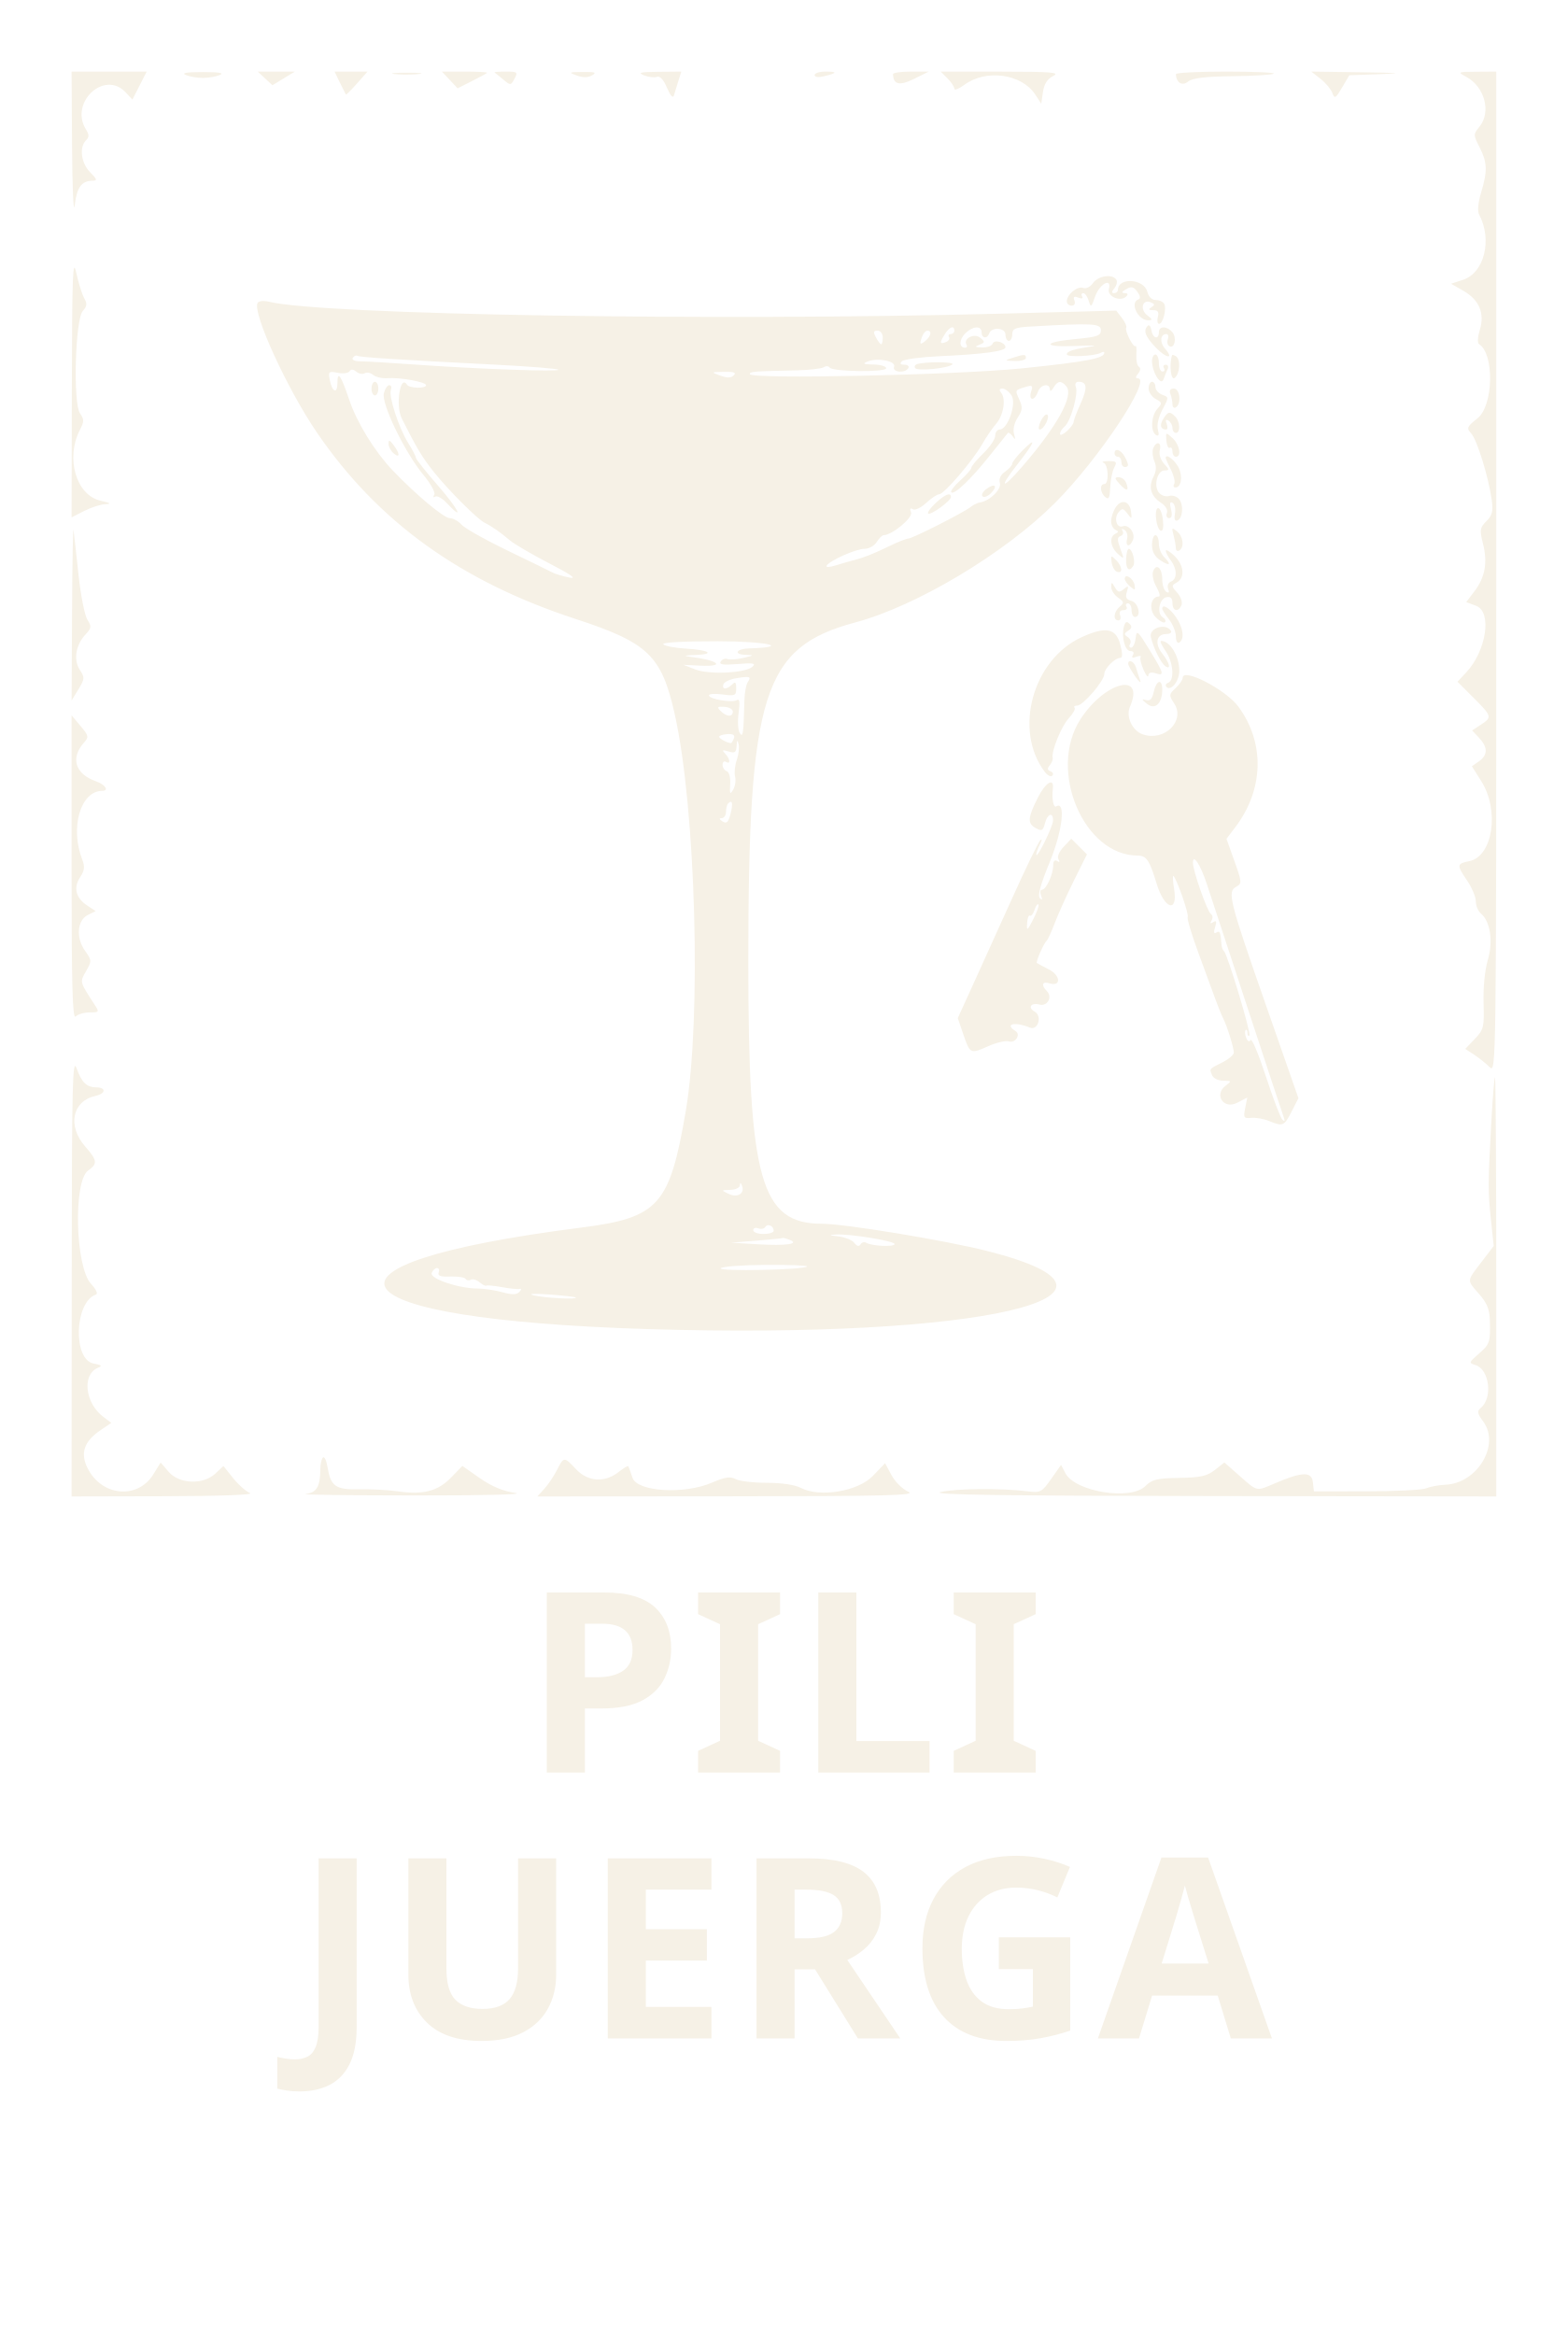
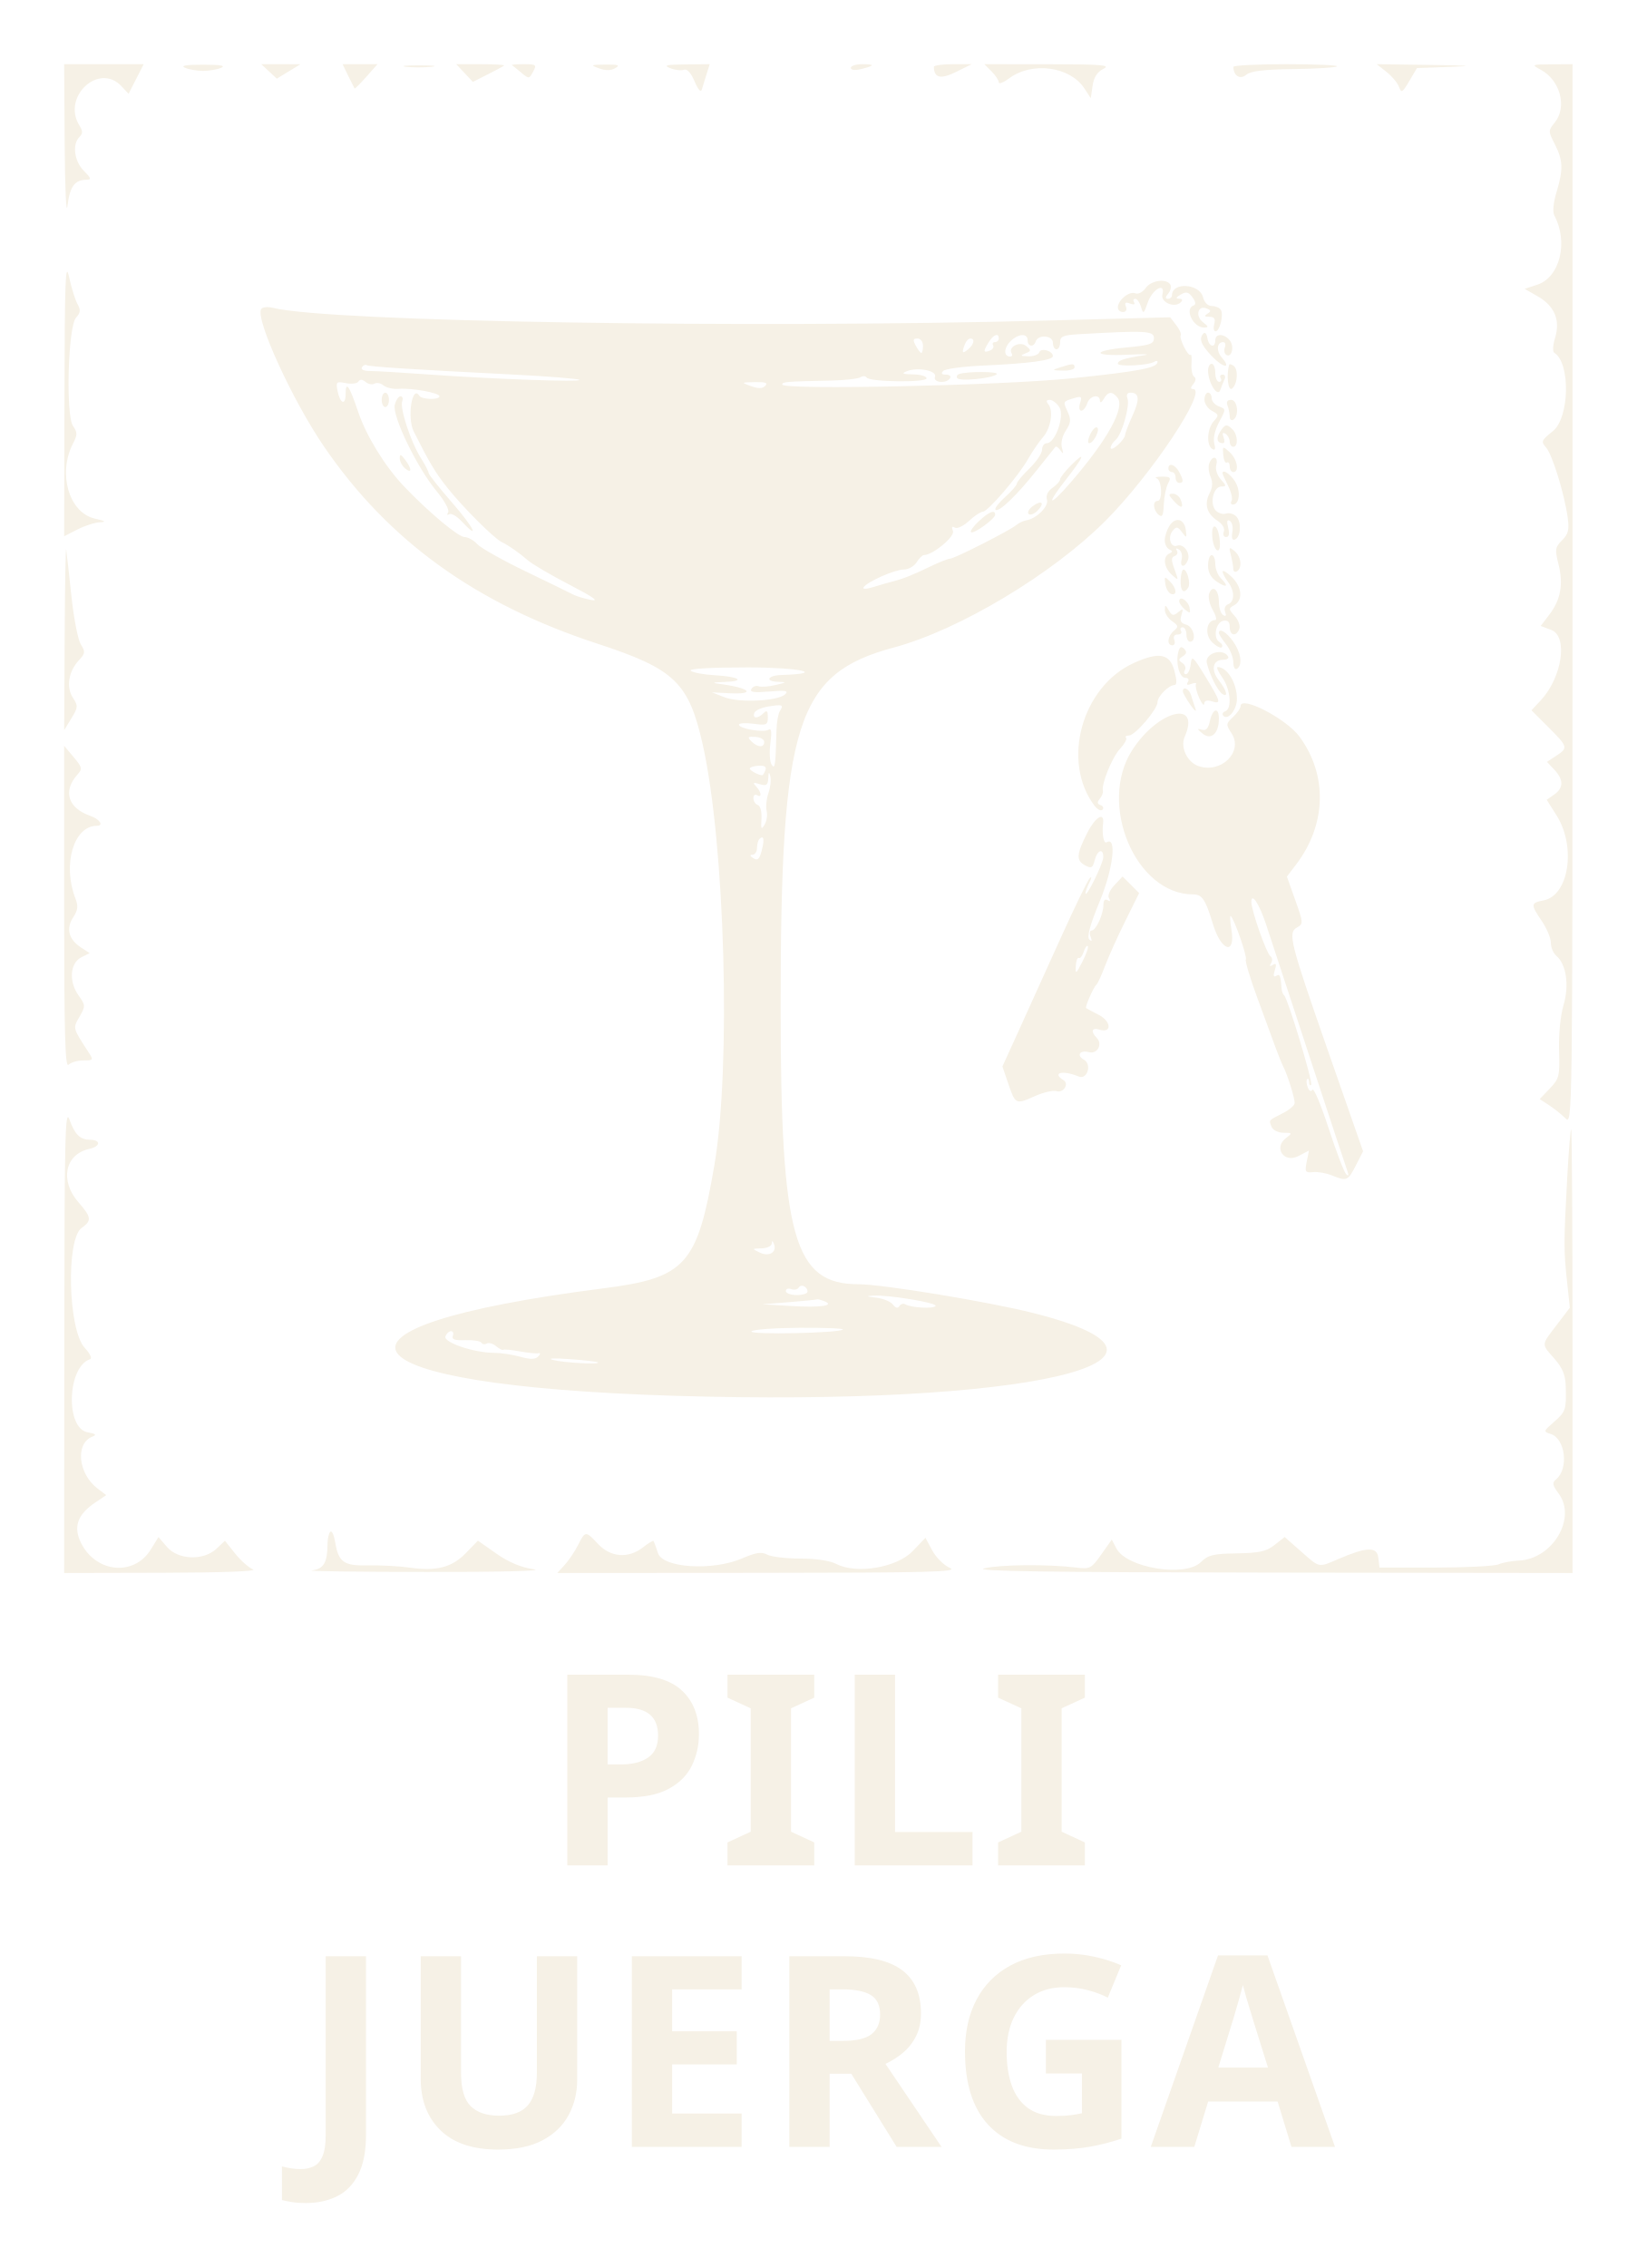
- <svg xmlns="http://www.w3.org/2000/svg" viewBox="0 0 460 685">
+ <svg xmlns="http://www.w3.org/2000/svg" viewBox="3.22 3.22 453.57 628.32">
  <g fill="#F6F1E6">
    <path d="M 21.141 43.250 C 21.218 55.488, 21.571 63.112, 21.924 60.193 C 22.564 54.902, 23.930 53.045, 27.205 53.015 C 28.611 53.003, 28.479 52.570, 26.455 50.545 C 23.798 47.889, 23.185 43.215, 25.225 41.175 C 26.192 40.208, 26.192 39.536, 25.225 37.989 C 20.286 30.079, 30.647 20.411, 36.886 27.108 L 38.849 29.215 40.945 25.108 L 43.041 21 32.020 21 L 21 21 21.141 43.250 M 54.500 22 C 55.600 22.473, 57.850 22.859, 59.500 22.859 C 61.150 22.859, 63.400 22.473, 64.500 22 C 65.868 21.412, 64.288 21.141, 59.500 21.141 C 54.712 21.141, 53.132 21.412, 54.500 22 M 77.777 23.006 L 79.930 25.013 83.215 23.010 L 86.500 21.007 81.061 21.004 L 75.623 21 77.777 23.006 M 99.731 24.250 C 100.598 26.038, 101.384 27.608, 101.478 27.741 C 101.572 27.873, 103.039 26.411, 104.739 24.491 L 107.829 21 102.991 21 L 98.153 21 99.731 24.250 M 115.728 21.722 C 117.503 21.943, 120.653 21.946, 122.728 21.730 C 124.802 21.513, 123.350 21.333, 119.500 21.328 C 115.650 21.324, 113.952 21.501, 115.728 21.722 M 131.956 23.454 L 134.261 25.907 138.381 23.831 C 140.646 22.689, 142.688 21.584, 142.917 21.377 C 143.146 21.170, 140.255 21, 136.492 21 L 129.651 21 131.956 23.454 M 145.083 21.261 C 145.313 21.404, 146.477 22.341, 147.670 23.344 C 149.781 25.116, 149.871 25.109, 150.956 23.083 C 151.992 21.147, 151.810 21, 148.369 21 C 146.332 21, 144.854 21.117, 145.083 21.261 M 169.212 22.150 C 171.039 22.818, 172.509 22.802, 173.712 22.101 C 175.135 21.273, 174.582 21.071, 171 21.109 C 166.846 21.154, 166.709 21.234, 169.212 22.150 M 188.935 22.099 C 190.274 22.634, 191.986 22.836, 192.740 22.546 C 193.621 22.208, 194.677 23.355, 195.698 25.760 C 196.690 28.096, 197.449 28.937, 197.721 28 C 197.961 27.175, 198.548 25.262, 199.026 23.750 L 199.896 21 193.198 21.063 C 187.815 21.114, 186.978 21.318, 188.935 22.099 M 239 22.019 C 239 22.624, 240.117 22.770, 241.750 22.378 C 245.676 21.437, 245.808 21, 242.167 21 C 240.425 21, 239 21.459, 239 22.019 M 262.015 21.750 C 262.078 24.837, 263.907 25.255, 268.153 23.153 L 272.500 21.002 267.250 21.001 C 264.363 21, 262.007 21.337, 262.015 21.750 M 278 23 C 279.100 24.100, 280 25.463, 280 26.030 C 280 26.596, 281.321 26.083, 282.936 24.889 C 289.280 20.199, 299.754 21.632, 303.741 27.736 L 305.500 30.430 306 26.991 C 306.344 24.623, 307.278 23.160, 309 22.291 C 311.105 21.229, 308.698 21.027, 293.750 21.015 L 276 21 278 23 M 345.015 21.750 C 345.066 24.245, 346.870 25.352, 348.577 23.936 C 349.831 22.895, 353.445 22.460, 361.715 22.355 C 367.990 22.275, 373.396 21.938, 373.728 21.605 C 374.061 21.272, 367.733 21, 359.667 21 C 351.600 21, 345.007 21.337, 345.015 21.750 M 387.448 23.138 C 388.943 24.314, 390.499 26.175, 390.905 27.273 C 391.571 29.073, 391.852 28.916, 393.766 25.673 L 395.887 22.077 405.194 21.746 C 412.065 21.502, 410.606 21.361, 399.615 21.208 L 384.730 21 387.448 23.138 M 430.237 22.565 C 435.598 25.474, 437.556 32.857, 434.100 37.125 C 432.233 39.430, 432.233 39.537, 434.100 43.196 C 436.380 47.665, 436.464 50.141, 434.550 56.500 C 433.660 59.457, 433.434 61.942, 433.964 62.932 C 437.893 70.274, 435.512 80.016, 429.286 82.071 L 425.737 83.242 429.316 85.288 C 434.007 87.969, 435.672 91.903, 434.177 96.774 C 433.522 98.908, 433.435 100.651, 433.967 100.980 C 438.475 103.766, 438.177 118.976, 433.541 122.674 C 430.350 125.221, 430.205 125.569, 431.657 127.174 C 433.372 129.068, 436.758 140.035, 437.665 146.633 C 438.127 149.990, 437.834 151.166, 436.105 152.895 C 434.170 154.830, 434.080 155.430, 435.111 159.525 C 436.505 165.064, 435.727 169.358, 432.582 173.481 L 430.181 176.630 433.108 177.735 C 437.818 179.512, 436.116 190.897, 430.192 197.249 L 427.629 199.997 432.314 204.683 C 437.755 210.123, 437.832 210.409, 434.459 212.619 L 431.918 214.284 433.959 216.456 C 436.562 219.228, 436.551 221.501, 433.923 223.341 L 431.846 224.796 434.594 229.148 C 440.037 237.769, 438.003 251.249, 431.050 252.640 C 427.358 253.378, 427.325 253.727, 430.500 258.405 C 431.875 260.431, 433 263.139, 433 264.422 C 433 265.705, 433.672 267.313, 434.493 267.994 C 437.261 270.292, 438.135 276.184, 436.515 281.637 C 435.648 284.558, 435.135 289.740, 435.270 294.227 C 435.485 301.362, 435.320 302.040, 432.703 304.780 L 429.906 307.708 432.520 309.421 C 433.957 310.363, 436.004 312.004, 437.067 313.067 C 438.978 314.978, 439 313.305, 439 168 L 439 21 433.250 21.040 C 427.594 21.079, 427.545 21.104, 430.237 22.565 M 21.084 113.142 L 21 151.784 24.711 149.892 C 26.753 148.851, 29.565 147.955, 30.961 147.900 C 32.804 147.827, 32.403 147.549, 29.500 146.889 C 22.323 145.255, 19.161 134.391, 23.449 126.099 C 24.704 123.672, 24.707 123.027, 23.472 121.263 C 21.387 118.287, 22.061 93.695, 24.294 91.227 C 25.532 89.860, 25.620 89.081, 24.717 87.499 C 24.089 86.400, 23.033 83.025, 22.371 80 C 21.355 75.354, 21.155 80.503, 21.084 113.142 M 320.697 83.022 C 319.872 84.199, 318.649 84.802, 317.769 84.465 C 316.112 83.829, 313 86.400, 313 88.405 C 313 89.099, 313.632 89.667, 314.405 89.667 C 315.245 89.667, 315.577 89.062, 315.231 88.160 C 314.806 87.053, 315.111 86.829, 316.378 87.315 C 317.405 87.709, 317.856 87.577, 317.493 86.989 C 317.157 86.445, 317.306 86, 317.824 86 C 318.343 86, 319.064 87.013, 319.427 88.250 C 320.036 90.322, 320.184 90.224, 321.294 87.012 C 322.581 83.290, 326.262 81.281, 325.341 84.804 C 324.773 86.975, 328.740 88.660, 330.433 86.967 C 331.056 86.344, 330.884 85.989, 329.950 85.970 C 328.945 85.949, 329.087 85.599, 330.411 84.830 C 331.949 83.937, 332.590 84.087, 333.696 85.599 C 334.556 86.776, 334.683 87.606, 334.035 87.822 C 331.338 88.721, 333.857 94.032, 336.950 93.968 C 338.204 93.942, 338.142 93.665, 336.625 92.516 C 334.390 90.824, 335.128 87.728, 337.546 88.656 C 338.846 89.155, 338.903 89.446, 337.834 90.124 C 336.831 90.760, 336.963 90.973, 338.367 90.985 C 339.738 90.996, 340.095 91.530, 339.710 93 C 339.423 94.100, 339.587 95, 340.075 95 C 341.243 95, 342.371 90.410, 341.535 89.057 C 341.176 88.476, 340.057 88, 339.049 88 C 337.942 88, 336.975 87.037, 336.606 85.567 C 335.648 81.748, 328 81.275, 328 85.035 C 328 85.566, 327.495 86, 326.878 86 C 326.087 86, 326.113 85.569, 326.964 84.544 C 327.628 83.743, 327.882 82.618, 327.527 82.044 C 326.436 80.279, 322.193 80.887, 320.697 83.022 M 75.596 88.845 C 73.917 91.561, 84.247 114.140, 93.045 126.986 C 110.945 153.121, 135.151 170.552, 168.838 181.565 C 190.177 188.542, 194.096 192.301, 197.960 209.500 C 204.150 237.047, 205.860 298.703, 201.191 326 C 196.454 353.700, 193.274 357.223, 170.370 360.147 C 85.549 370.975, 96.252 387.042, 190.196 389.911 C 287.383 392.879, 342.107 380.244, 289.550 366.971 C 277.170 363.844, 247.755 359, 241.149 359 C 223.171 359, 219.551 346.093, 219.555 282 C 219.560 203.362, 223.832 189.853, 251 182.578 C 268.961 177.768, 294.754 162.330, 309.536 147.541 C 322.304 134.767, 338.113 111, 333.842 111 C 333.099 111, 333.126 110.553, 333.926 109.589 C 334.632 108.738, 334.720 107.945, 334.148 107.591 C 333.626 107.269, 333.292 105.666, 333.405 104.030 C 333.518 102.394, 333.405 101.262, 333.154 101.513 C 332.527 102.140, 329.908 96.958, 330.427 96.118 C 330.656 95.747, 330.091 94.471, 329.172 93.282 L 327.500 91.120 293.500 92.020 C 209.343 94.247, 94.160 92.360, 78.859 88.504 C 77.403 88.136, 75.939 88.290, 75.596 88.845 M 302.250 95.802 C 297.817 96.057, 297 96.408, 297 98.052 C 297 99.124, 296.550 100, 296 100 C 295.450 100, 295 99.175, 295 98.167 C 295 96.100, 290.897 95.810, 290.224 97.829 C 289.661 99.517, 288 99.272, 288 97.500 C 288 95.444, 285.386 95.614, 283.188 97.813 C 281.361 99.639, 281.335 102, 283.142 102 C 283.679 102, 283.871 101.601, 283.570 101.113 C 282.474 99.340, 285.853 97.633, 287.597 99.080 C 289.047 100.284, 289.024 100.473, 287.347 101.133 C 285.847 101.723, 286.001 101.873, 288.167 101.930 C 289.633 101.968, 291.010 101.469, 291.227 100.820 C 291.671 99.488, 295 100.418, 295 101.875 C 295 103.039, 288.497 103.918, 275.576 104.500 C 270.118 104.746, 265.191 105.409, 264.626 105.974 C 263.925 106.675, 264.156 107, 265.359 107 C 266.326 107, 266.840 107.450, 266.500 108 C 265.514 109.595, 261.697 109.232, 262.322 107.603 C 262.972 105.910, 257.538 104.844, 254.500 106.068 C 252.943 106.695, 253.330 106.887, 256.250 106.937 C 258.313 106.971, 260 107.461, 260 108.025 C 260 109.264, 244.155 109.059, 243.383 107.810 C 243.096 107.347, 242.330 107.312, 241.681 107.734 C 241.031 108.155, 237.350 108.567, 233.500 108.650 C 220.893 108.919, 220 108.992, 220 109.750 C 220 111.331, 281.019 110.020, 300.248 108.026 C 318.992 106.082, 324 105.121, 324 103.466 C 324 103.145, 323.588 103.136, 323.085 103.447 C 321.432 104.469, 313 104.894, 313 103.955 C 313 103.038, 314.873 102.447, 320.500 101.593 C 322.150 101.342, 320.012 101.296, 315.750 101.491 C 305.822 101.945, 305.631 100.393, 315.500 99.468 C 321.960 98.862, 323 98.501, 323 96.862 C 323 94.871, 320.576 94.747, 302.250 95.802 M 336.750 95.572 C 335.359 96.984, 335.985 98.688, 339.086 101.932 C 342.212 105.204, 344.609 105.490, 341.791 102.256 C 340.196 100.425, 340.423 98, 342.190 98 C 342.753 98, 342.960 98.661, 342.651 99.468 C 342.341 100.275, 342.521 101.204, 343.051 101.531 C 344.578 102.476, 345.355 99.132, 343.989 97.487 C 342.393 95.564, 340 95.571, 340 97.500 C 340 99.785, 338.183 99.289, 337.820 96.905 C 337.644 95.753, 337.163 95.153, 336.750 95.572 M 277.241 97.986 C 275.624 100.575, 275.676 101.062, 277.494 100.364 C 278.316 100.048, 278.740 99.388, 278.435 98.895 C 278.131 98.403, 278.359 98, 278.941 98 C 279.523 98, 280 97.550, 280 97 C 280 95.353, 278.565 95.866, 277.241 97.986 M 257 99 C 257.589 100.100, 258.280 101, 258.535 101 C 258.791 101, 259 100.100, 259 99 C 259 97.869, 258.333 97, 257.465 97 C 256.240 97, 256.146 97.404, 257 99 M 270.607 98.582 C 269.668 101.028, 269.872 101.351, 271.500 100 C 273.162 98.620, 273.490 97, 272.107 97 C 271.616 97, 270.941 97.712, 270.607 98.582 M 103.510 104.984 C 103.141 105.582, 104.059 106, 105.741 106 C 107.314 106, 114.428 106.421, 121.550 106.936 C 139.623 108.241, 164.469 109.136, 163.790 108.457 C 163.478 108.145, 155.186 107.481, 145.362 106.982 C 116.690 105.525, 105.547 104.808, 104.819 104.374 C 104.445 104.150, 103.856 104.425, 103.510 104.984 M 297 105 C 294.631 105.759, 294.671 105.806, 297.750 105.900 C 299.538 105.955, 301 105.550, 301 105 C 301 103.870, 300.529 103.870, 297 105 M 338 105.886 C 338 109.209, 340.628 113.413, 341.375 111.285 C 341.719 110.303, 342.263 108.938, 342.584 108.250 C 342.904 107.563, 342.653 107, 342.024 107 C 341.396 107, 341.160 107.450, 341.500 108 C 341.840 108.550, 341.641 109, 341.059 109 C 340.477 109, 340 107.875, 340 106.500 C 340 105.125, 339.550 104, 339 104 C 338.450 104, 338 104.849, 338 105.886 M 343.896 104.191 C 342.975 106.917, 343.535 111.800, 344.661 110.866 C 346.227 109.567, 346.449 105.395, 345 104.500 C 344.450 104.160, 343.953 104.021, 343.896 104.191 M 269.010 106.835 C 268.448 107.020, 268.208 107.528, 268.478 107.964 C 269.087 108.950, 278.161 108.069, 279.426 106.902 C 280.279 106.115, 271.380 106.058, 269.010 106.835 M 102.550 108.919 C 102.205 109.477, 100.644 109.679, 99.081 109.366 C 96.454 108.841, 96.277 108.996, 96.739 111.414 C 97.430 115.032, 99 115.711, 99 112.392 C 99 108.578, 100.012 110.003, 102.456 117.261 C 104.731 124.015, 109.911 132.435, 115.215 138 C 121.934 145.049, 130.239 152, 131.942 152 C 132.903 152, 134.480 152.873, 135.445 153.939 C 136.410 155.006, 142.442 158.403, 148.850 161.489 C 155.257 164.574, 161.190 167.469, 162.033 167.922 C 162.876 168.375, 165.126 169.053, 167.033 169.429 C 169.423 169.900, 167.599 168.611, 161.161 165.279 C 156.024 162.621, 150.792 159.558, 149.533 158.473 C 146.985 156.277, 144.151 154.299, 142.233 153.380 C 140.136 152.375, 131.576 143.834, 127.321 138.500 C 123.851 134.151, 122.342 131.636, 117.874 122.764 C 115.974 118.989, 117.426 109.643, 119.413 112.859 C 120.078 113.934, 125 114.061, 125 113.003 C 125 112.052, 117.383 110.667, 113.700 110.948 C 112.159 111.065, 110.267 110.636, 109.493 109.995 C 108.720 109.353, 107.598 109.130, 107 109.500 C 106.402 109.870, 105.297 109.662, 104.545 109.038 C 103.639 108.286, 102.966 108.246, 102.550 108.919 M 211.338 110.191 C 213.351 110.925, 214.498 110.902, 215.288 110.112 C 216.104 109.296, 215.350 109.021, 212.450 109.079 C 208.544 109.157, 208.532 109.169, 211.338 110.191 M 109 114 C 109 115.100, 109.450 116, 110 116 C 110.550 116, 111 115.100, 111 114 C 111 112.900, 110.550 112, 110 112 C 109.450 112, 109 112.900, 109 114 M 309.080 113.750 C 308.514 114.721, 308.047 114.944, 308.030 114.250 C 307.981 112.227, 305.192 112.820, 304.500 115 C 304.151 116.100, 303.415 117, 302.865 117 C 302.305 117, 302.158 116.078, 302.531 114.901 C 303.114 113.065, 302.904 112.893, 300.849 113.526 C 297.711 114.491, 297.761 114.382, 299.104 117.330 C 300.075 119.461, 299.984 120.375, 298.589 122.505 C 297.572 124.057, 297.141 125.972, 297.513 127.296 C 297.985 128.980, 297.893 129.153, 297.120 128.029 C 296.564 127.220, 295.919 126.770, 295.686 127.029 C 295.454 127.288, 293.126 130.200, 290.513 133.500 C 285.009 140.451, 279.956 145.290, 279.099 144.432 C 278.770 144.103, 279.964 142.528, 281.751 140.931 C 283.538 139.335, 285 137.660, 285 137.210 C 285 136.760, 286.575 134.866, 288.500 133 C 290.425 131.134, 292 128.796, 292 127.804 C 292 126.812, 292.588 126, 293.308 126 C 295.653 126, 298.306 118.463, 296.805 116.060 C 296.098 114.927, 294.897 114, 294.137 114 C 293.163 114, 293.051 114.369, 293.759 115.250 C 295.220 117.069, 294.403 121.924, 292.223 124.377 C 291.186 125.545, 289.354 128.227, 288.151 130.337 C 285.376 135.207, 276.959 145, 275.549 145 C 274.961 145, 273.241 146.148, 271.728 147.552 C 270.199 148.969, 268.461 149.785, 267.818 149.388 C 267.044 148.909, 266.873 149.226, 267.301 150.342 C 267.890 151.876, 261.703 157, 259.260 157 C 258.832 157, 257.919 157.900, 257.232 159 C 256.545 160.100, 254.946 161, 253.679 161 C 251.176 161, 243.487 164.403, 242.544 165.928 C 242.198 166.489, 243.287 166.459, 245.231 165.855 C 247.029 165.296, 249.400 164.612, 250.500 164.336 C 253.483 163.586, 256.009 162.584, 261 160.170 C 263.475 158.974, 265.950 157.995, 266.500 157.995 C 267.683 157.996, 282.896 150.280, 284.851 148.688 C 285.594 148.083, 286.800 147.500, 287.532 147.392 C 290.395 146.972, 293.918 143.509, 293.362 141.661 C 293.008 140.483, 293.562 139.295, 294.904 138.354 C 296.057 137.547, 297 136.497, 297 136.020 C 297 135.544, 298.350 133.804, 300 132.154 C 304.357 127.797, 303.676 129.637, 298.485 136.250 C 292.852 143.425, 293.935 143.811, 300 136.789 C 310.222 124.954, 315.115 116.048, 312.877 113.352 C 311.371 111.538, 310.303 111.650, 309.080 113.750 M 315.652 113.535 C 316.425 115.550, 314.132 123.645, 312.375 125.103 C 311.619 125.731, 311 126.710, 311 127.277 C 311 127.845, 311.900 127.495, 313 126.500 C 314.100 125.505, 315 124.285, 315 123.790 C 315 123.295, 315.918 120.876, 317.039 118.413 C 319.127 113.832, 318.965 112, 316.472 112 C 315.616 112, 315.294 112.602, 315.652 113.535 M 337 113.965 C 337 115.045, 337.937 116.431, 339.083 117.044 C 340.996 118.068, 341.037 118.301, 339.583 119.908 C 337.737 121.948, 337.482 126.562, 339.158 127.597 C 339.959 128.093, 340.132 127.613, 339.720 126.037 C 339.364 124.675, 339.902 122.310, 341.059 120.151 C 342.980 116.567, 342.979 116.536, 340.997 115.803 C 339.899 115.397, 339 114.375, 339 113.532 C 339 112.690, 338.550 112, 338 112 C 337.450 112, 337 112.884, 337 113.965 M 112.622 115.369 C 111.852 118.439, 118.766 132.728, 124.178 139.250 C 126.411 141.941, 127.809 144.500, 127.405 145.154 C 126.999 145.810, 127.127 146.040, 127.700 145.685 C 128.255 145.342, 129.753 146.173, 131.029 147.531 C 136.484 153.337, 134.507 149.350, 128.537 142.505 C 124.941 138.383, 121.998 134.670, 121.996 134.255 C 121.994 133.840, 121 131.925, 119.787 130 C 117.040 125.642, 113.968 116.248, 114.681 114.389 C 114.974 113.625, 114.765 113, 114.215 113 C 113.666 113, 112.949 114.066, 112.622 115.369 M 343.393 115.582 C 343.727 116.452, 344 117.828, 344 118.641 C 344 119.453, 344.450 119.840, 345 119.500 C 346.681 118.461, 346.189 114, 344.393 114 C 343.338 114, 342.995 114.544, 343.393 115.582 M 305.328 123.585 C 304.701 124.913, 304.580 126, 305.059 126 C 306.282 126, 308.171 122.223, 307.236 121.646 C 306.813 121.385, 305.954 122.257, 305.328 123.585 M 341.299 122.892 C 340.153 124.728, 340.495 126, 342.135 126 C 342.576 126, 342.650 125.251, 342.299 124.336 C 341.869 123.217, 342.043 122.909, 342.830 123.395 C 343.474 123.793, 344 124.766, 344 125.559 C 344 126.352, 344.450 127, 345 127 C 346.393 127, 346.253 123.653, 344.800 122.200 C 343.180 120.580, 342.682 120.678, 341.299 122.892 M 342.210 129.271 C 342.328 130.693, 342.779 131.637, 343.212 131.369 C 343.645 131.101, 344 131.584, 344 132.441 C 344 133.298, 344.450 134, 345 134 C 346.740 134, 346.081 130.384, 343.998 128.498 C 342.043 126.729, 342.001 126.747, 342.210 129.271 M 114 130.186 C 114 131.049, 114.675 132.315, 115.500 133 C 117.408 134.584, 117.389 133.098, 115.468 130.559 C 114.293 129.005, 114 128.931, 114 130.186 M 338.337 131.564 C 338.007 132.424, 338.166 134.111, 338.691 135.314 C 339.340 136.799, 339.259 138.248, 338.438 139.834 C 336.874 142.859, 337.620 145.521, 340.572 147.455 C 342.004 148.394, 342.709 149.595, 342.361 150.502 C 342.045 151.326, 342.333 152, 343.001 152 C 343.809 152, 343.999 151.133, 343.568 149.416 C 343.117 147.619, 343.265 147.046, 344.054 147.533 C 344.678 147.919, 344.980 149.325, 344.725 150.657 C 344.437 152.164, 344.685 152.940, 345.381 152.711 C 347.002 152.178, 347.359 148.137, 345.936 146.422 C 345.266 145.615, 343.945 145.200, 343 145.500 C 342.055 145.800, 340.719 145.366, 340.030 144.536 C 338.391 142.561, 339.538 138, 341.674 138 C 343.140 138, 343.125 137.795, 341.530 136.033 C 340.492 134.886, 339.971 133.218, 340.281 132.033 C 340.901 129.661, 339.223 129.256, 338.337 131.564 M 327 133 C 327 133.550, 327.450 134, 328 134 C 328.550 134, 329 134.675, 329 135.500 C 329 136.325, 329.450 137, 330 137 C 331.267 137, 331.259 136.353, 329.965 133.934 C 328.873 131.895, 327 131.304, 327 133 M 342 134.346 C 342 134.537, 342.705 136.106, 343.567 137.834 C 344.429 139.561, 344.852 141.430, 344.508 141.987 C 344.164 142.544, 344.328 143, 344.874 143 C 346.770 143, 347.111 139.100, 345.438 136.546 C 344.040 134.411, 342 133.107, 342 134.346 M 323.750 135.728 C 325.227 136.246, 325.457 142, 324 142 C 322.570 142, 322.764 144.559, 324.290 145.825 C 325.302 146.665, 325.613 146.054, 325.735 142.984 C 325.821 140.832, 326.351 138.212, 326.914 137.161 C 327.805 135.496, 327.586 135.253, 325.218 135.270 C 323.723 135.281, 323.063 135.487, 323.750 135.728 M 328.506 142.006 C 330.546 144.261, 331.361 144.106, 330.417 141.643 C 330.070 140.739, 329.089 140, 328.238 140 C 326.930 140, 326.971 140.310, 328.506 142.006 M 289.429 143.429 C 288.370 144.203, 287.851 145.184, 288.275 145.609 C 288.700 146.033, 289.798 145.631, 290.714 144.714 C 292.876 142.553, 291.926 141.603, 289.429 143.429 M 274.535 147.555 C 273.018 148.961, 272.017 150.350, 272.310 150.643 C 272.965 151.298, 279 146.940, 279 145.812 C 279 144.319, 277.318 144.976, 274.535 147.555 M 327.250 148.964 C 326.563 150.069, 326 151.841, 326 152.903 C 326 153.965, 326.563 155.096, 327.250 155.417 C 328.250 155.883, 328.250 156.117, 327.250 156.583 C 325.381 157.456, 325.742 160.456, 327.957 162.461 C 329.878 164.199, 329.892 164.172, 328.707 160.960 C 327.750 158.364, 327.760 157.599, 328.756 157.258 C 329.447 157.022, 329.715 156.348, 329.352 155.760 C 328.945 155.101, 329.168 154.986, 329.933 155.458 C 330.616 155.880, 330.952 157.075, 330.681 158.113 C 330.078 160.419, 331.541 160.639, 332.410 158.373 C 333.169 156.397, 331.163 153.724, 329.423 154.391 C 327.644 155.074, 326.725 152.036, 328.180 150.283 C 329.234 149.013, 329.577 149.063, 330.776 150.660 C 332.065 152.377, 332.135 152.333, 331.829 150.010 C 331.416 146.886, 328.900 146.311, 327.250 148.964 M 339.187 152.173 C 339.359 153.918, 339.973 155.501, 340.551 155.690 C 341.201 155.903, 341.446 154.692, 341.192 152.517 C 340.681 148.141, 338.756 147.811, 339.187 152.173 M 21.140 179.500 L 21.007 205.500 23.007 202.220 C 24.864 199.174, 24.893 198.767, 23.415 196.511 C 21.503 193.592, 22.203 189.233, 25.079 186.145 C 26.854 184.240, 26.911 183.786, 25.625 181.760 C 24.836 180.517, 23.667 174.550, 23.026 168.500 C 22.385 162.450, 21.729 156.600, 21.567 155.500 C 21.405 154.400, 21.213 165.200, 21.140 179.500 M 344.313 157 C 344.676 158.375, 344.979 160.089, 344.986 160.809 C 344.994 161.529, 345.450 161.840, 346 161.500 C 347.555 160.539, 347.178 157.391, 345.327 155.872 C 343.824 154.640, 343.721 154.755, 344.313 157 M 338 159.885 C 338 161.859, 338.790 163.287, 340.500 164.408 C 343.279 166.229, 343.812 165.669, 341.500 163.357 C 340.675 162.532, 340 160.764, 340 159.429 C 340 158.093, 339.550 157, 339 157 C 338.450 157, 338 158.298, 338 159.885 M 330.394 164.002 C 330.288 166.974, 331.306 167.933, 332.506 165.991 C 333.222 164.832, 332.205 160.999, 331.183 161.002 C 330.807 161.004, 330.452 162.354, 330.394 164.002 M 342.032 161.576 C 342.049 162.084, 342.724 163.374, 343.532 164.441 C 345.402 166.914, 345.417 169.903, 343.563 170.614 C 342.736 170.932, 342.384 171.837, 342.733 172.747 C 343.135 173.793, 342.944 174.084, 342.170 173.605 C 341.526 173.207, 341 171.585, 341 170 C 341 166.631, 339.284 165.097, 338.321 167.605 C 337.956 168.558, 338.388 170.611, 339.282 172.168 C 340.176 173.726, 340.494 175, 339.989 175 C 337.568 175, 336.962 178.962, 339.060 181.060 C 340.219 182.219, 341.454 182.880, 341.804 182.529 C 342.155 182.178, 341.853 181.527, 341.134 181.083 C 339.305 179.952, 340.131 175.591, 342.250 175.187 C 343.461 174.956, 344 175.492, 344 176.927 C 344 179.343, 345.792 179.705, 346.653 177.463 C 346.977 176.617, 346.410 175.005, 345.392 173.881 C 343.651 171.956, 343.643 171.779, 345.271 170.868 C 347.764 169.473, 347.397 165.721, 344.500 163 C 343.125 161.708, 342.014 161.067, 342.032 161.576 M 326.159 165.009 C 326.347 166.293, 327.063 167.529, 327.750 167.755 C 329.516 168.337, 329.303 166.160, 327.409 164.266 C 325.955 162.812, 325.848 162.876, 326.159 165.009 M 330 169.794 C 330 170.323, 330.727 171.358, 331.615 172.096 C 333.013 173.256, 333.181 173.182, 332.865 171.551 C 332.489 169.607, 330 168.082, 330 169.794 M 326.030 172.193 C 326.014 173.125, 326.910 174.524, 328.022 175.303 C 329.808 176.554, 329.866 176.866, 328.522 177.982 C 326.754 179.449, 326.491 182, 328.107 182 C 328.716 182, 328.955 181.325, 328.638 180.500 C 328.282 179.570, 328.643 179, 329.590 179 C 330.431 179, 330.840 178.550, 330.500 178 C 330.160 177.450, 330.359 177, 330.941 177 C 331.523 177, 332 177.900, 332 179 C 332 180.100, 332.450 181, 333 181 C 334.940 181, 334.029 176.820, 331.972 176.282 C 330.432 175.880, 330.106 175.243, 330.616 173.634 C 331.198 171.801, 331.078 171.690, 329.725 172.813 C 328.418 173.898, 327.989 173.815, 327.111 172.305 C 326.166 170.681, 326.058 170.670, 326.030 172.193 M 341 178.592 C 341 178.918, 341.900 180.329, 343 181.727 C 344.100 183.126, 345 185.361, 345 186.694 C 345 188.055, 345.438 188.847, 346 188.500 C 347.633 187.491, 347.144 184.011, 344.932 180.904 C 343.065 178.282, 341 177.068, 341 178.592 M 329.754 183.834 C 328.961 186.867, 330.069 191, 331.676 191 C 332.522 191, 332.819 191.483, 332.395 192.170 C 331.904 192.964, 332.224 193.128, 333.388 192.681 C 334.332 192.319, 334.899 192.355, 334.649 192.761 C 334.398 193.168, 334.788 194.850, 335.515 196.500 C 336.243 198.150, 336.874 198.907, 336.919 198.183 C 336.971 197.330, 337.705 197.089, 339 197.500 C 341.738 198.369, 341.563 197.682, 337.250 190.631 C 333.770 184.941, 333.477 184.698, 333.184 187.250 C 333.010 188.762, 332.420 190, 331.875 190 C 331.329 190, 331.191 189.500, 331.569 188.888 C 331.947 188.277, 331.636 187.377, 330.878 186.888 C 329.721 186.143, 329.740 185.846, 330.992 185.042 C 332.083 184.341, 332.186 183.786, 331.376 182.976 C 330.565 182.165, 330.130 182.396, 329.754 183.834 M 337.659 186.902 C 338.460 190.250, 340.703 194.699, 341.993 195.496 C 343.678 196.537, 343.120 194.422, 340.997 191.724 C 338.708 188.814, 339.283 186, 342.166 186 C 343.240 186, 343.859 185.580, 343.542 185.067 C 342.050 182.654, 337.019 184.223, 337.659 186.902 M 317.419 186.897 C 302.994 193.449, 297.276 214.193, 306.523 226.427 C 307.324 227.487, 308.321 227.988, 308.740 227.540 C 309.158 227.092, 308.919 226.519, 308.208 226.266 C 307.268 225.931, 307.210 225.452, 307.993 224.508 C 308.586 223.794, 308.973 222.826, 308.853 222.355 C 308.380 220.489, 311.387 213.062, 313.569 210.710 C 314.841 209.338, 315.608 207.942, 315.274 207.607 C 314.940 207.273, 315.304 206.992, 316.083 206.982 C 317.797 206.960, 324 199.705, 324 197.722 C 324 196.133, 327.111 193, 328.690 193 C 329.394 193, 329.382 191.727, 328.654 189 C 327.395 184.281, 324.410 183.722, 317.419 186.897 M 194.626 189.026 C 195.134 189.534, 198.114 190.099, 201.248 190.282 C 208.205 190.688, 209.998 191.944, 203.917 192.150 C 200.745 192.257, 200.346 192.405, 202.500 192.674 C 210.997 193.734, 213.049 195.671, 205.250 195.270 L 200.500 195.026 204 196.390 C 208.096 197.985, 218.818 197.461, 220.801 195.569 C 221.842 194.575, 220.964 194.421, 216.408 194.799 C 212.133 195.154, 210.900 194.971, 211.458 194.068 C 211.867 193.405, 212.759 193.077, 213.440 193.339 C 214.120 193.600, 216.212 193.451, 218.089 193.009 C 221.322 192.247, 221.353 192.199, 218.691 192.102 C 215.112 191.972, 216.002 190.335, 219.714 190.221 C 232.427 189.830, 225.057 188.128, 210.601 188.116 C 200.273 188.108, 194.062 188.462, 194.626 189.026 M 341.932 190.904 C 344.221 194.119, 344.698 199.584, 342.750 200.280 C 342.063 200.525, 341.827 201.077, 342.226 201.506 C 343.527 202.903, 346 199.828, 346 196.812 C 346 192.478, 343.332 188.065, 340.682 188.015 C 340.232 188.007, 340.794 189.307, 341.932 190.904 M 331.007 194.750 C 331.010 195.162, 331.958 196.850, 333.112 198.500 C 334.279 200.168, 334.892 200.612, 334.492 199.500 C 334.097 198.400, 333.547 196.713, 333.270 195.750 C 332.779 194.044, 330.993 193.255, 331.007 194.750 M 216.079 198.954 C 214.198 199.254, 212.473 200.063, 212.246 200.750 C 211.721 202.339, 213.231 202.369, 214.800 200.800 C 215.733 199.867, 216 200.118, 216 201.932 C 216 204.075, 215.676 204.220, 212 203.727 C 209.800 203.432, 208 203.547, 208 203.984 C 208 205.087, 214.779 206.255, 216.174 205.392 C 216.995 204.885, 217.144 205.930, 216.708 209.116 C 216.374 211.552, 216.521 214.210, 217.035 215.022 C 217.989 216.532, 218.151 215.405, 218.402 205.500 C 218.458 203.300, 218.885 200.908, 219.352 200.183 C 220.474 198.442, 220.121 198.309, 216.079 198.954 M 347 198.853 C 347 199.441, 346.061 200.797, 344.914 201.865 C 342.932 203.712, 342.911 203.935, 344.494 206.351 C 347.867 211.498, 341.607 217.655, 335.268 215.425 C 332.193 214.344, 330.268 210.214, 331.512 207.367 C 336.079 196.911, 324.091 199.950, 316.965 211.055 C 307.373 226.003, 317.936 251, 333.844 251 C 336.361 251, 337.271 252.362, 339.359 259.250 C 341.645 266.792, 345.667 267.971, 344.474 260.750 C 344.087 258.413, 344.008 256.725, 344.298 257 C 345.338 257.989, 348.916 268.327, 348.468 269.051 C 348.217 269.458, 349.646 274.226, 351.644 279.646 C 353.642 285.066, 355.889 291.193, 356.638 293.263 C 357.386 295.332, 358.394 297.807, 358.877 298.763 C 360.047 301.079, 362 307.352, 362 308.795 C 362 309.430, 360.538 310.692, 358.750 311.601 C 354.625 313.699, 354.847 313.437, 355.583 315.357 C 355.943 316.294, 357.350 317.014, 358.857 317.032 C 361.383 317.062, 361.415 317.128, 359.582 318.515 C 356.070 321.172, 359.036 325.550, 362.970 323.516 L 365.956 321.972 365.335 325.076 C 364.770 327.898, 364.932 328.159, 367.107 327.939 C 368.423 327.806, 370.767 328.215, 372.315 328.849 C 376.420 330.527, 376.763 330.384, 378.958 326.083 L 380.956 322.166 371.559 295.274 C 360.651 264.056, 360.038 261.640, 362.658 260.166 C 364.429 259.169, 364.411 258.879, 362.172 252.599 L 359.845 246.070 362.372 242.757 C 370.825 231.674, 371.190 217.939, 363.315 207.272 C 359.638 202.291, 347 195.769, 347 198.853 M 338.513 202.943 C 338.037 205.107, 337.421 205.747, 336.183 205.361 C 334.873 204.953, 334.941 205.195, 336.488 206.453 C 338.858 208.379, 341 206.412, 341 202.309 C 341 199.013, 339.279 199.452, 338.513 202.943 M 211.465 208.608 C 213.195 210.338, 215 210.411, 214.999 208.750 C 214.999 208.063, 213.890 207.436, 212.536 207.358 C 210.432 207.237, 210.276 207.419, 211.465 208.608 M 21 254.623 C 21 289.450, 21.267 299.133, 22.200 298.200 C 22.860 297.540, 24.712 297, 26.315 297 C 29.105 297, 29.167 296.903, 27.768 294.750 C 23.322 287.909, 23.385 288.155, 25.255 284.888 C 26.951 281.923, 26.941 281.726, 24.941 278.917 C 22.222 275.099, 22.635 269.974, 25.787 268.412 L 28.074 267.279 25.613 265.666 C 22.234 263.452, 21.472 260.455, 23.500 257.359 C 24.805 255.368, 24.942 254.239, 24.130 252.158 C 20.476 242.785, 23.635 232, 30.035 232 C 32.090 232, 30.862 230.148, 28.190 229.216 C 22.017 227.064, 20.579 222.359, 24.699 217.788 C 26.102 216.230, 26.005 215.794, 23.621 212.961 L 21 209.847 21 254.623 M 211.001 216.143 C 211 216.684, 213.462 218, 214.475 218 C 214.646 218, 215.026 217.375, 215.319 216.610 C 215.691 215.641, 215.119 215.263, 213.427 215.360 C 212.093 215.437, 211.001 215.789, 211.001 216.143 M 216.116 218.817 C 216.020 220.739, 215.615 221.019, 213.750 220.455 C 211.914 219.900, 211.730 220.017, 212.750 221.088 C 214.241 222.653, 214.420 224.378, 213 223.500 C 212.450 223.160, 212 223.546, 212 224.358 C 212 225.169, 212.552 226.017, 213.226 226.242 C 213.937 226.479, 214.362 228.089, 214.237 230.075 C 214.056 232.948, 214.196 233.205, 215.106 231.668 C 215.703 230.661, 215.957 228.943, 215.671 227.850 C 215.385 226.758, 215.604 224.565, 216.158 222.977 C 216.711 221.389, 216.954 219.283, 216.698 218.295 C 216.343 216.927, 216.204 217.052, 216.116 218.817 M 304.536 233.930 C 301.483 239.954, 301.381 241.598, 303.975 242.987 C 305.660 243.888, 306.044 243.673, 306.584 241.522 C 307.303 238.657, 309.023 238.097, 308.955 240.750 C 308.909 242.520, 304.129 252.193, 304.045 250.684 C 304.020 250.236, 304.505 248.886, 305.122 247.684 C 305.763 246.438, 305.804 245.930, 305.219 246.500 C 304.654 247.050, 300.943 254.700, 296.971 263.500 C 292.999 272.300, 287.783 283.815, 285.380 289.088 L 281.011 298.676 282.599 303.337 C 284.602 309.214, 284.700 309.262, 289.946 306.913 C 292.343 305.840, 295.082 305.209, 296.034 305.511 C 297.908 306.106, 299.574 303.473, 297.956 302.473 C 294.582 300.387, 297.729 299.628, 302.160 301.459 C 304.528 302.438, 305.870 298.067, 303.593 296.792 C 301.432 295.583, 302.460 294.046, 304.989 294.707 C 307.333 295.320, 308.871 292.471, 307.133 290.733 C 305.393 288.993, 305.787 287.798, 307.882 288.462 C 311.377 289.572, 311.239 286.172, 307.716 284.381 C 305.947 283.481, 304.371 282.636, 304.213 282.502 C 303.839 282.186, 306.272 276.653, 307.071 276 C 307.408 275.725, 308.487 273.372, 309.470 270.771 C 310.452 268.170, 312.977 262.575, 315.081 258.337 L 318.906 250.633 316.609 248.336 L 314.312 246.039 312.051 248.446 C 310.718 249.864, 310.102 251.356, 310.550 252.080 C 311.036 252.868, 310.895 253.053, 310.155 252.595 C 309.428 252.146, 309 252.628, 309 253.894 C 309 256.522, 306.941 261, 305.732 261 C 305.212 261, 305.086 261.788, 305.452 262.750 C 305.909 263.950, 305.794 264.178, 305.086 263.477 C 304.377 262.774, 305.287 259.456, 307.990 252.891 C 311.731 243.806, 312.771 234.787, 309.872 236.579 C 309.076 237.071, 308.552 234.213, 308.908 231.325 C 309.317 228.011, 306.764 229.531, 304.536 233.930 M 213.667 235.667 C 213.300 236.033, 213 237.158, 213 238.167 C 213 239.175, 212.438 240.007, 211.750 240.015 C 210.920 240.025, 211.004 240.350, 212 240.982 C 213.177 241.728, 213.674 241.270, 214.307 238.857 C 215.127 235.730, 214.872 234.461, 213.667 235.667 M 350 253.106 C 350 255.468, 354.205 267.428, 355.285 268.138 C 355.819 268.489, 355.904 269.346, 355.474 270.043 C 354.940 270.906, 355.093 271.061, 355.953 270.529 C 356.891 269.949, 357.031 270.326, 356.500 272 C 356.013 273.533, 356.139 274.032, 356.893 273.566 C 357.906 272.940, 358.091 273.393, 358.400 277.250 C 358.455 277.938, 358.768 278.725, 359.096 279 C 360.125 279.863, 367.153 303.180, 366.562 303.771 C 366.253 304.080, 366 303.733, 366 303 C 366 302.267, 365.764 301.902, 365.476 302.190 C 365.189 302.478, 365.251 303.491, 365.616 304.441 C 366.019 305.491, 366.534 305.754, 366.931 305.112 C 367.290 304.531, 369.304 309.331, 371.406 315.778 C 373.508 322.225, 375.693 327.950, 376.261 328.500 C 376.967 329.183, 377.061 328.866, 376.558 327.500 C 376.153 326.400, 371.316 311.775, 365.808 295 C 360.301 278.225, 355.001 262.107, 354.030 259.182 C 352.180 253.610, 350 250.322, 350 253.106 M 303.519 266.939 C 303.154 268.089, 302.551 268.841, 302.178 268.610 C 301.805 268.380, 301.430 269.386, 301.345 270.846 C 301.204 273.239, 301.384 273.122, 303.167 269.656 C 304.255 267.541, 304.928 265.595, 304.664 265.330 C 304.399 265.066, 303.884 265.790, 303.519 266.939 M 21.044 374.250 L 21 439 48.250 438.937 C 64.718 438.898, 74.648 438.530, 73.347 438.005 C 72.163 437.527, 69.925 435.546, 68.375 433.603 L 65.555 430.069 63.197 432.285 C 59.613 435.651, 52.592 435.389, 49.481 431.773 L 47.135 429.045 44.998 432.503 C 40.407 439.932, 29.920 439.001, 25.738 430.794 C 23.451 426.306, 24.634 422.830, 29.582 419.500 L 32.665 417.425 30.317 415.655 C 24.871 411.546, 23.993 403.128, 28.812 401.222 C 30.089 400.718, 29.769 400.424, 27.500 400.019 C 21.301 398.912, 21.851 381.883, 28.154 379.782 C 28.812 379.563, 28.202 378.242, 26.688 376.608 C 22.086 371.643, 21.464 346.465, 25.866 343.381 C 28.689 341.404, 28.566 340.409, 25 336.347 C 19.705 330.317, 21.184 322.997, 27.998 321.500 C 31.091 320.821, 31.230 319.012, 28.191 318.985 C 25.418 318.960, 23.946 317.520, 22.478 313.400 C 21.265 309.996, 21.082 317.735, 21.044 374.250 M 437.543 329.250 C 436.551 347.451, 436.545 349.441, 437.455 358.008 L 438.253 365.516 434.626 370.267 C 430.265 375.981, 430.301 375.440, 434 379.653 C 436.243 382.208, 437.030 384.133, 437.118 387.285 C 437.301 393.771, 437.121 394.314, 433.859 397.152 C 430.897 399.729, 430.871 399.824, 432.962 400.488 C 437.007 401.772, 438.009 410.088, 434.473 413.022 C 433.293 414.002, 433.403 414.626, 435.179 417.028 C 440.213 423.836, 433.463 435.147, 424.122 435.556 C 422.130 435.644, 419.600 436.114, 418.500 436.601 C 417.400 437.088, 409.525 437.490, 401 437.493 L 385.500 437.500 385.187 434.788 C 384.824 431.639, 382.053 431.723, 374.123 435.123 C 368.488 437.539, 369.016 437.647, 363.755 433.016 L 359.229 429.032 356.432 431.232 C 354.146 433.030, 352.233 433.456, 345.976 433.558 C 339.431 433.664, 337.986 434.014, 336.035 435.965 C 331.739 440.261, 315.443 437.632, 312.587 432.182 L 311.312 429.747 308.406 433.869 C 305.669 437.752, 305.267 437.963, 301.500 437.496 C 293.736 436.534, 280.445 436.643, 276 437.705 C 272.664 438.503, 293.169 438.809, 355.250 438.890 L 439 439 439 377.500 C 439 343.675, 438.835 316, 438.633 316 C 438.431 316, 437.940 321.962, 437.543 329.250 M 217.079 347.750 C 217.036 348.438, 215.762 349.030, 214.250 349.068 C 211.526 349.135, 211.522 349.146, 213.783 350.235 C 216.371 351.482, 218.600 350.115, 217.691 347.837 C 217.302 346.862, 217.137 346.838, 217.079 347.750 M 224.537 359.940 C 224.206 360.475, 223.275 360.659, 222.468 360.349 C 221.661 360.040, 221 360.284, 221 360.893 C 221 361.502, 222.350 362, 224 362 C 225.650 362, 227 361.577, 227 361.059 C 227 359.639, 225.222 358.832, 224.537 359.940 M 246 362.716 C 247.925 362.934, 250.019 363.789, 250.654 364.616 C 251.422 365.616, 252.031 365.759, 252.473 365.044 C 252.839 364.452, 253.571 364.235, 254.100 364.562 C 255.659 365.525, 261.963 365.870, 262.488 365.020 C 263.024 364.152, 249.468 361.908, 245.209 362.160 C 243.087 362.285, 243.258 362.406, 246 362.716 M 222 363.956 L 214.500 364.552 222.308 365.026 C 230.650 365.532, 234.845 364.922, 231.595 363.675 C 230.628 363.304, 229.761 363.081, 229.668 363.180 C 229.576 363.279, 226.125 363.628, 222 363.956 M 211.457 372.070 C 210.848 373.054, 235.791 372.542, 236.783 371.550 C 237.091 371.242, 231.647 371.025, 224.685 371.068 C 217.724 371.111, 211.771 371.562, 211.457 372.070 M 126.660 373.444 C 126.020 375.111, 134.555 377.996, 140.154 378.006 C 141.994 378.009, 145.241 378.495, 147.370 379.086 C 150.220 379.877, 151.538 379.857, 152.370 379.009 C 152.991 378.375, 153.050 377.974, 152.500 378.116 C 151.950 378.259, 149.594 378.028, 147.264 377.602 C 144.935 377.177, 142.867 376.980, 142.668 377.165 C 142.470 377.349, 141.583 376.899, 140.697 376.164 C 139.812 375.429, 138.649 375.099, 138.113 375.430 C 137.577 375.762, 136.903 375.652, 136.616 375.187 C 136.328 374.722, 134.318 374.408, 132.148 374.489 C 129.253 374.597, 128.337 374.286, 128.708 373.318 C 128.986 372.593, 128.764 372, 128.214 372 C 127.664 372, 126.965 372.650, 126.660 373.444 M 156.500 379.985 C 159.532 380.772, 169.687 381.306, 168.917 380.639 C 168.688 380.440, 165.125 380.037, 161 379.742 C 156.606 379.429, 154.742 379.529, 156.500 379.985 M 94.750 427.580 C 94.338 427.994, 93.994 429.496, 93.986 430.917 C 93.959 436.133, 92.936 437.871, 89.648 438.284 C 87.917 438.502, 102.250 438.696, 121.500 438.715 C 141.734 438.736, 154.261 438.424, 151.194 437.978 C 147.592 437.453, 144.244 436.054, 140.773 433.625 L 135.659 430.044 132.324 433.478 C 128.450 437.468, 124.168 438.570, 116.694 437.501 C 113.837 437.093, 108.749 436.821, 105.387 436.897 C 98.455 437.055, 97.024 436.050, 96.084 430.361 C 95.763 428.418, 95.162 427.166, 94.750 427.580 M 163.409 431.250 C 162.505 433.038, 160.840 435.512, 159.709 436.750 L 157.651 439 213.576 438.961 C 260.631 438.928, 269.022 438.714, 266.487 437.609 C 264.830 436.887, 262.621 434.711, 261.577 432.774 L 259.681 429.252 256.090 432.981 C 251.733 437.506, 240.563 439.377, 235.019 436.510 C 233.218 435.578, 229.373 435, 224.984 435 C 221.070 435, 216.957 434.512, 215.843 433.916 C 214.262 433.070, 212.735 433.298, 208.884 434.955 C 200.697 438.477, 186.908 437.616, 185.562 433.500 C 185.022 431.850, 184.473 430.336, 184.343 430.136 C 184.212 429.936, 182.896 430.723, 181.418 431.886 C 177.408 435.040, 172.444 434.686, 169 431 C 165.519 427.273, 165.416 427.278, 163.409 431.250" stroke="none" fill="#F6F1E6" fill-rule="evenodd" />
  </g>
  <text x="230" y="520" text-anchor="middle" fill="#F6F1E6" font-family="Barlow Condensed, Arial Narrow, sans-serif" font-weight="700" font-size="74" letter-spacing="2.2">PILI</text>
  <text x="230" y="598" text-anchor="middle" fill="#F6F1E6" font-family="Barlow Condensed, Arial Narrow, sans-serif" font-weight="700" font-size="74" letter-spacing="2.2">JUERGA</text>
</svg>
